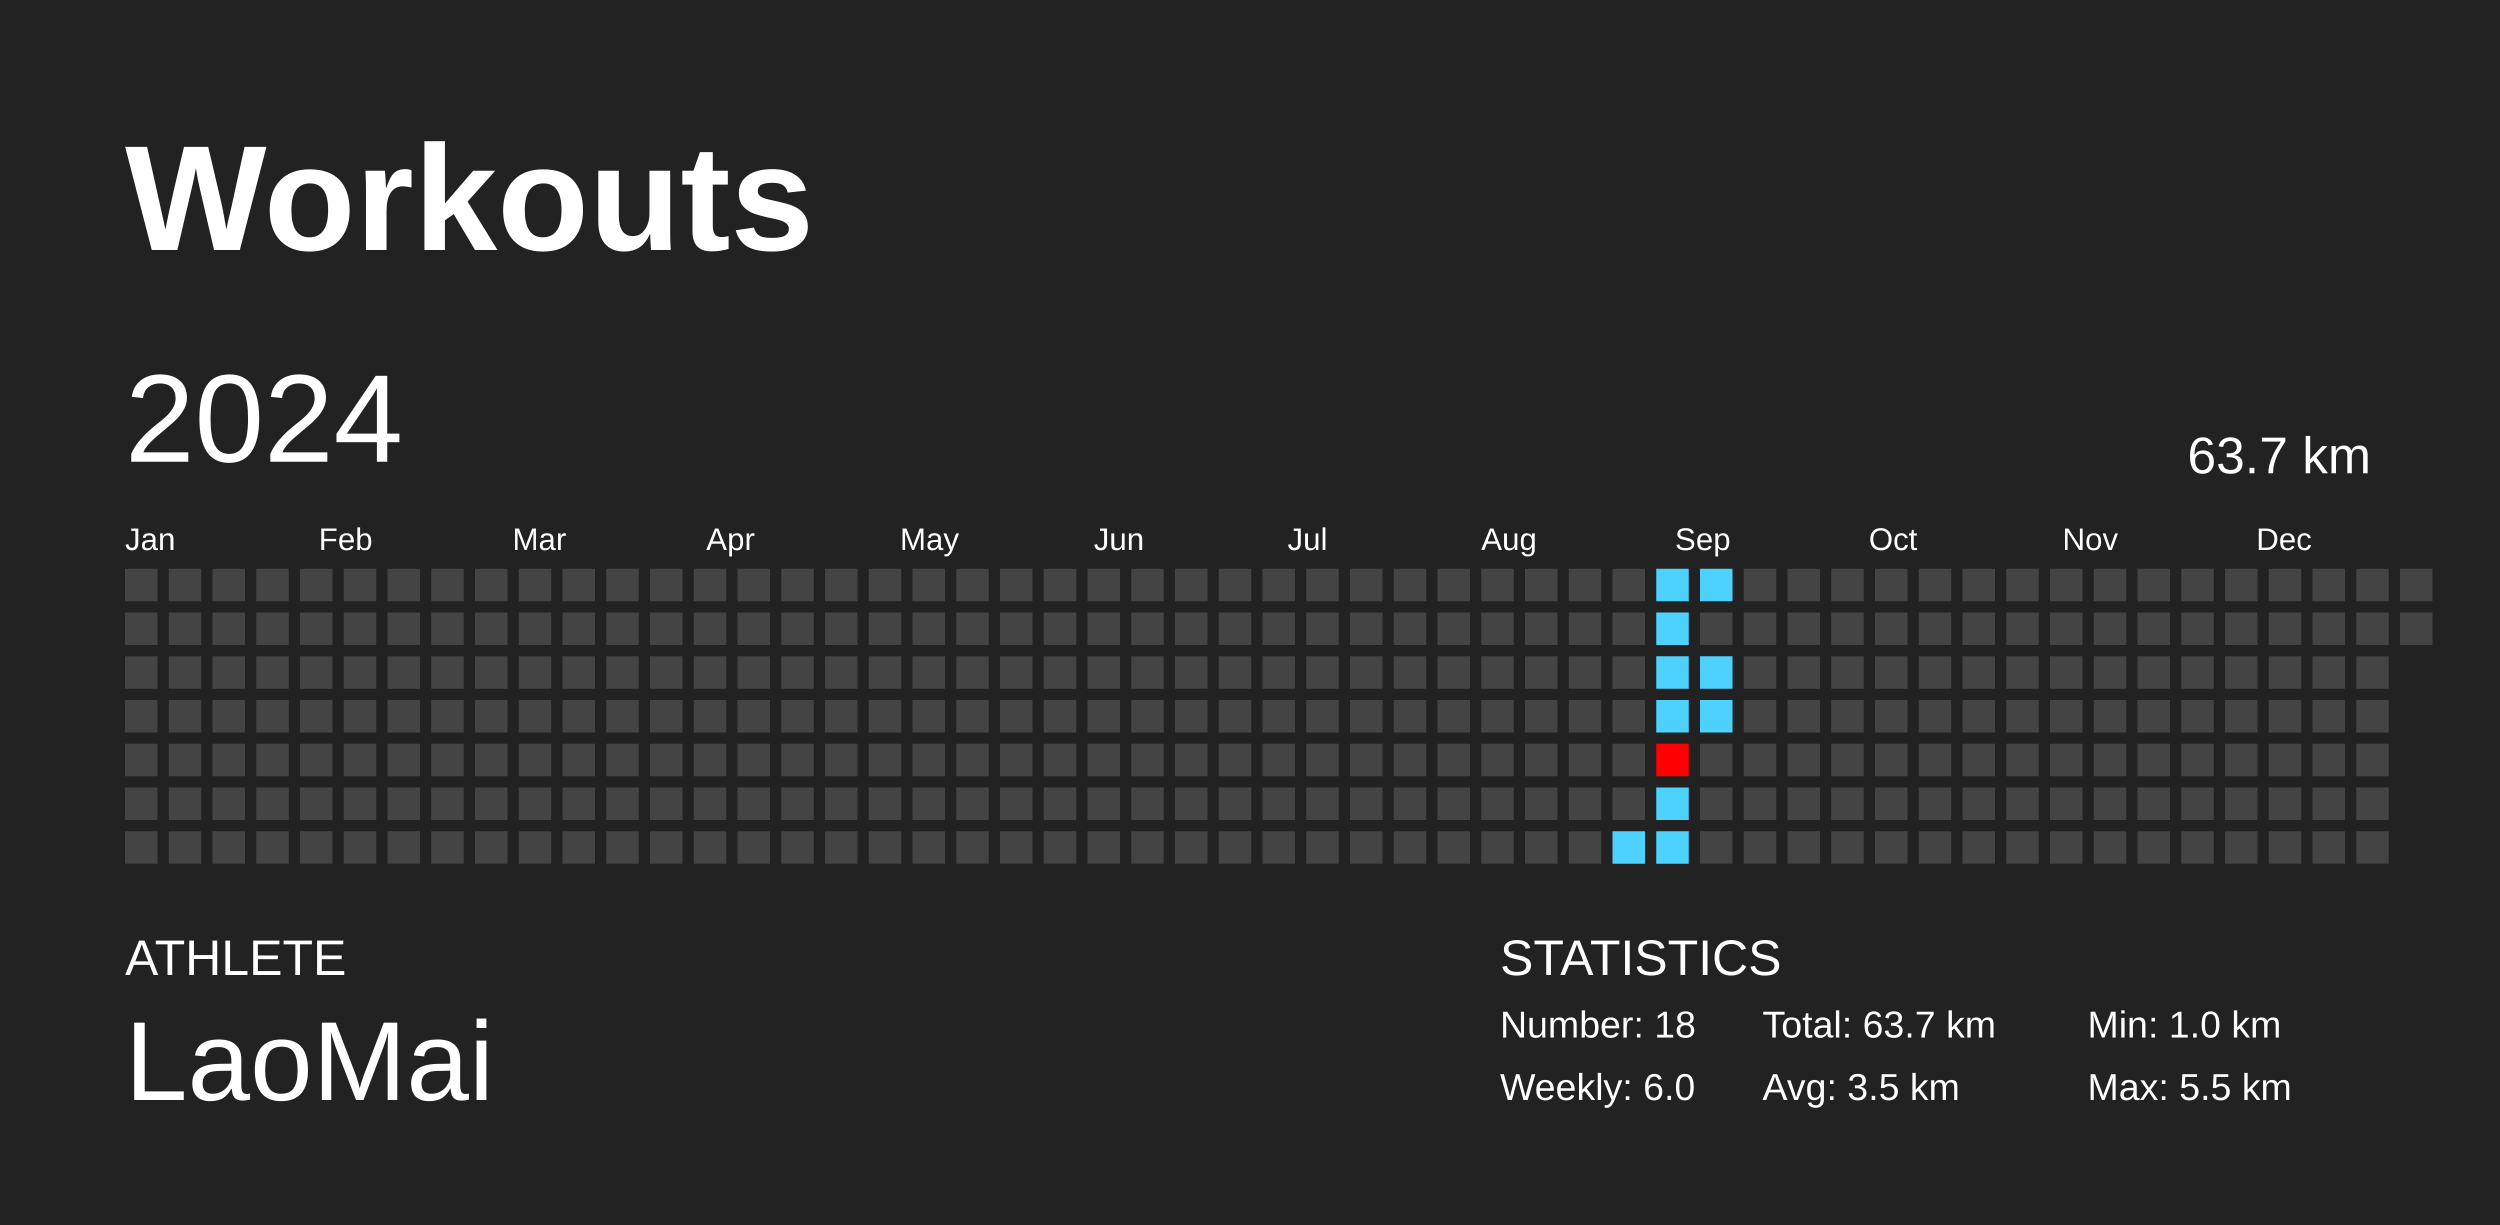
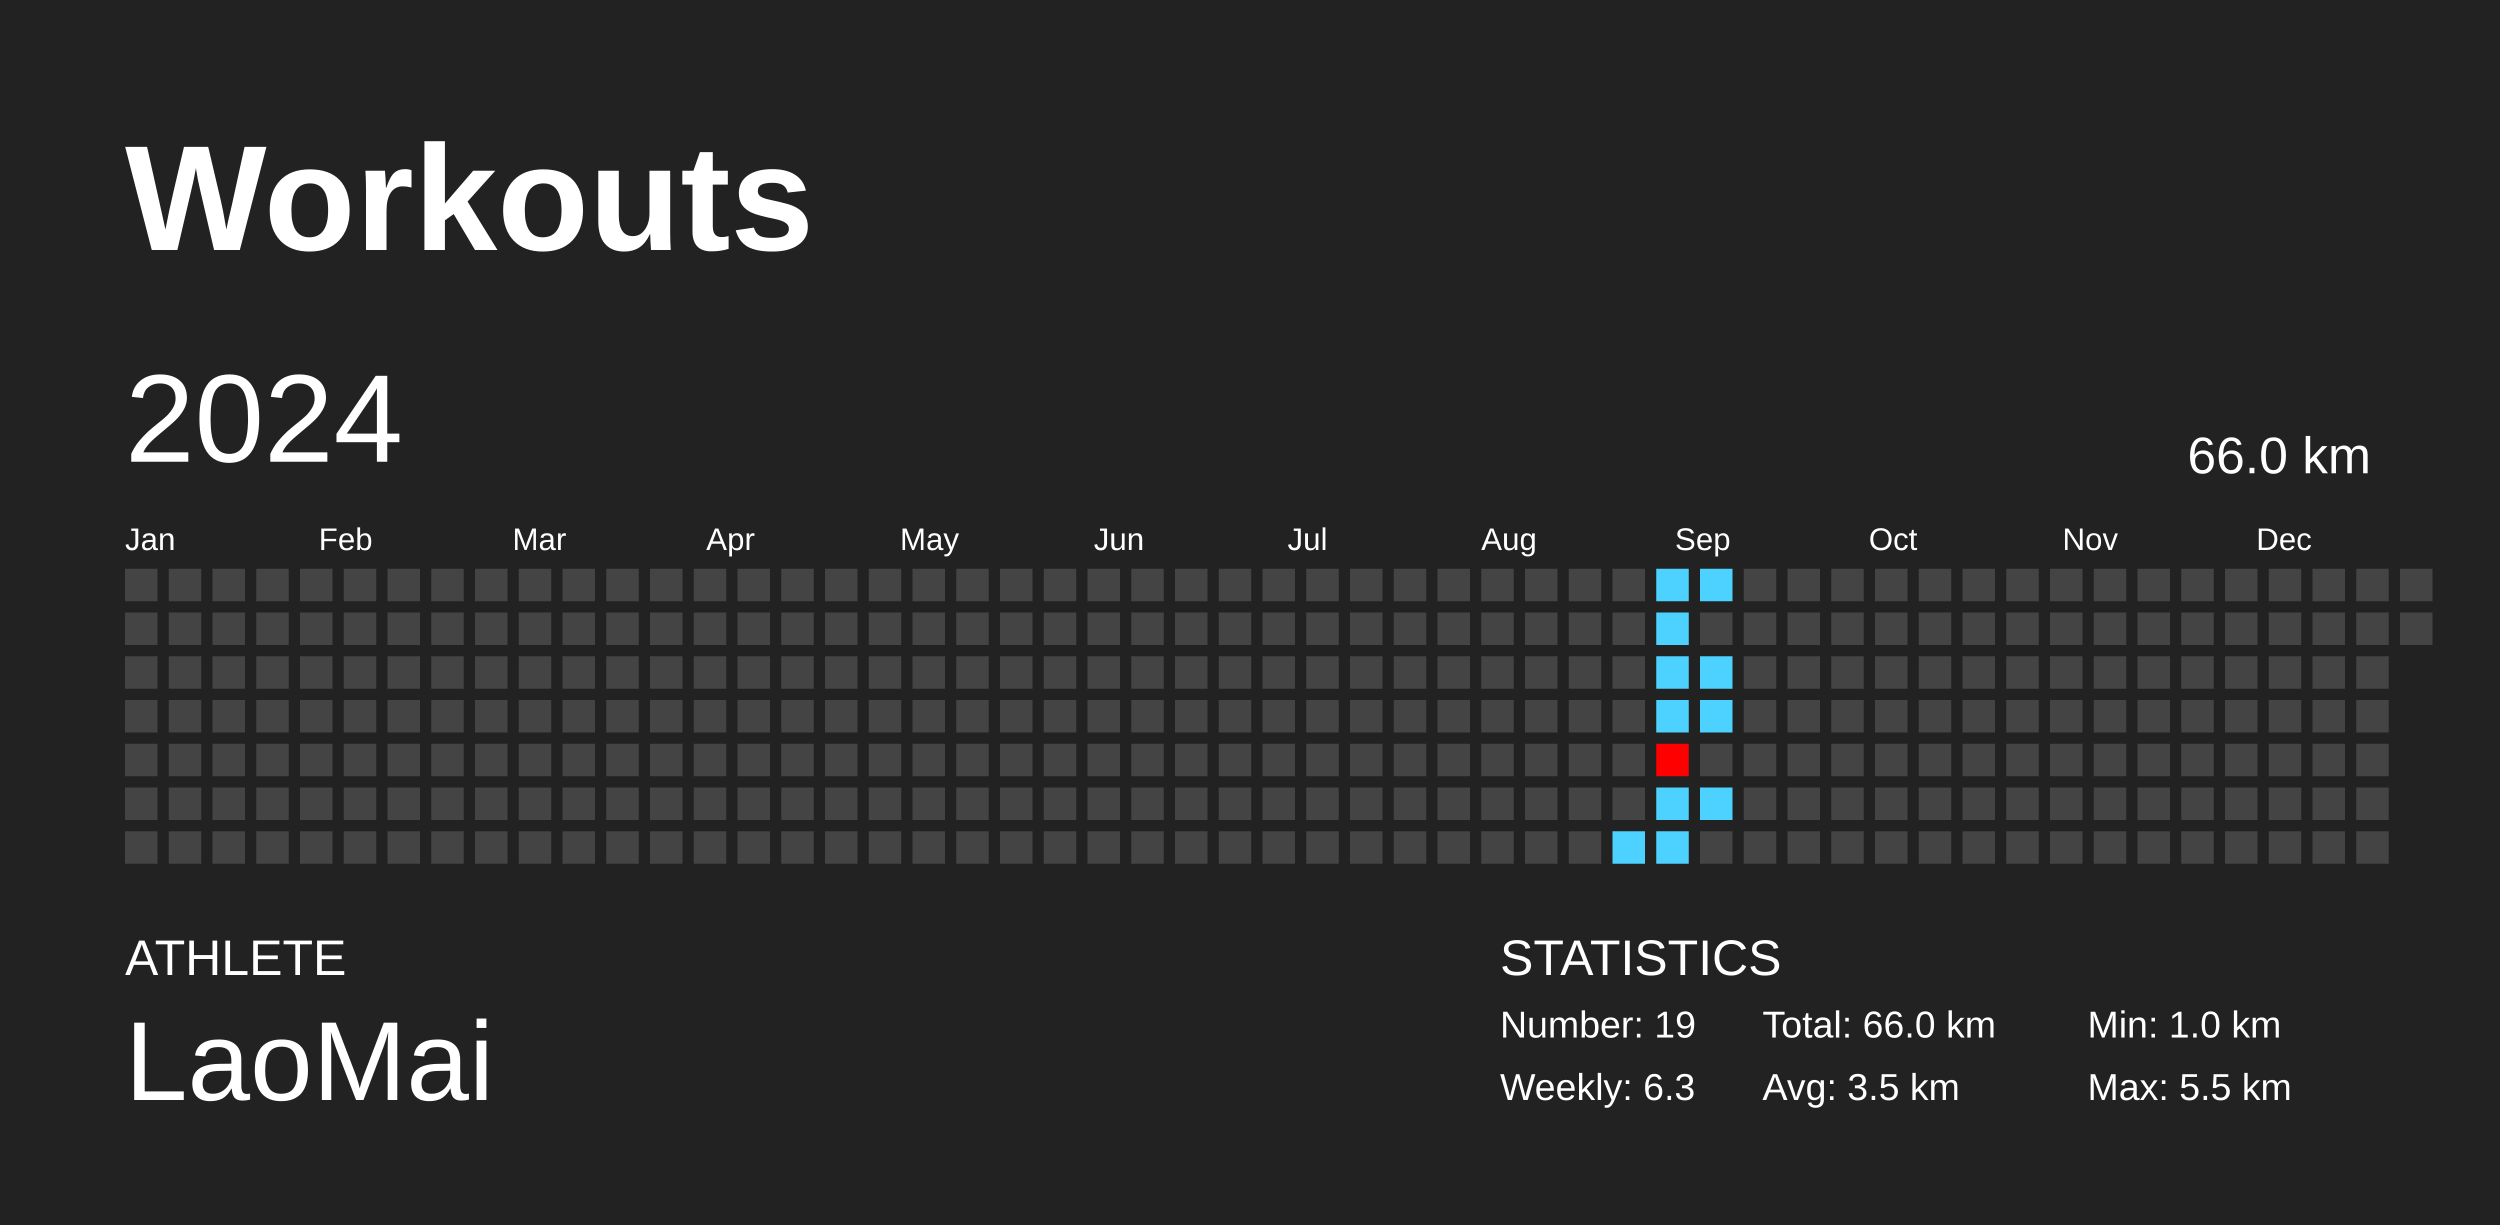
<svg xmlns="http://www.w3.org/2000/svg" baseProfile="full" height="98mm" version="1.1" viewBox="0,0,200,98" width="200mm">
  <defs />
  <rect fill="#222222" height="98" width="200" x="0" y="0" />
  <text fill="#FFFFFF" style="font-size:12px; font-family:Arial; font-weight:bold;" x="10" y="20">Workouts</text>
  <text fill="#FFFFFF" style="font-size:4px; font-family:Arial" x="10" y="78">ATHLETE</text>
  <text fill="#FFFFFF" style="font-size:9px; font-family:Arial" x="10" y="88">LaoMai</text>
  <text fill="#FFFFFF" style="font-size:4px; font-family:Arial" x="120" y="78">STATISTICS</text>
-   <text fill="#FFFFFF" style="font-size:3px; font-family:Arial" x="120" y="83">Number: 18</text>
-   <text fill="#FFFFFF" style="font-size:3px; font-family:Arial" x="120" y="88">Weekly: 6.0</text>
-   <text fill="#FFFFFF" style="font-size:3px; font-family:Arial" x="141" y="83">Total: 63.7 km</text>
+   <text fill="#FFFFFF" style="font-size:3px; font-family:Arial" x="120" y="83">Number: 19</text>
+   <text fill="#FFFFFF" style="font-size:3px; font-family:Arial" x="120" y="88">Weekly: 6.3</text>
+   <text fill="#FFFFFF" style="font-size:3px; font-family:Arial" x="141" y="83">Total: 66.0 km</text>
  <text fill="#FFFFFF" style="font-size:3px; font-family:Arial" x="141" y="88">Avg: 3.5 km</text>
  <text fill="#FFFFFF" style="font-size:3px; font-family:Arial" x="167" y="83">Min: 1.0 km</text>
  <text fill="#FFFFFF" style="font-size:3px; font-family:Arial" x="167" y="88">Max: 5.5 km</text>
  <text dominant-baseline="hanging" fill="#FFFFFF" style="font-size:10.0px; font-family:Arial;" x="10" y="30">2024</text>
-   <text dominant-baseline="hanging" fill="#FFFFFF" style="font-size:4.125px; font-family:Arial;" x="175" y="35">63.7 km</text>
+   <text dominant-baseline="hanging" fill="#FFFFFF" style="font-size:4.125px; font-family:Arial;" x="175" y="35">66.0 km</text>
  <text fill="#FFFFFF" style="font-size:2.5px; font-family:Arial" x="10.0" y="44">Jan</text>
  <text fill="#FFFFFF" style="font-size:2.5px; font-family:Arial" x="25.5" y="44">Feb</text>
  <text fill="#FFFFFF" style="font-size:2.5px; font-family:Arial" x="41.0" y="44">Mar</text>
  <text fill="#FFFFFF" style="font-size:2.5px; font-family:Arial" x="56.5" y="44">Apr</text>
  <text fill="#FFFFFF" style="font-size:2.5px; font-family:Arial" x="72.0" y="44">May</text>
  <text fill="#FFFFFF" style="font-size:2.5px; font-family:Arial" x="87.5" y="44">Jun</text>
  <text fill="#FFFFFF" style="font-size:2.5px; font-family:Arial" x="103.0" y="44">Jul</text>
  <text fill="#FFFFFF" style="font-size:2.5px; font-family:Arial" x="118.5" y="44">Aug</text>
  <text fill="#FFFFFF" style="font-size:2.5px; font-family:Arial" x="134.0" y="44">Sep</text>
  <text fill="#FFFFFF" style="font-size:2.5px; font-family:Arial" x="149.5" y="44">Oct</text>
  <text fill="#FFFFFF" style="font-size:2.5px; font-family:Arial" x="165.0" y="44">Nov</text>
  <text fill="#FFFFFF" style="font-size:2.5px; font-family:Arial" x="180.5" y="44">Dec</text>
  <rect fill="#444444" height="2.6" width="2.6" x="10.0" y="45.5" />
  <rect fill="#444444" height="2.6" width="2.6" x="10.0" y="49.0" />
  <rect fill="#444444" height="2.6" width="2.6" x="10.0" y="52.5" />
  <rect fill="#444444" height="2.6" width="2.6" x="10.0" y="56.0" />
  <rect fill="#444444" height="2.6" width="2.6" x="10.0" y="59.5" />
  <rect fill="#444444" height="2.6" width="2.6" x="10.0" y="63.0" />
  <rect fill="#444444" height="2.6" width="2.6" x="10.0" y="66.5" />
  <rect fill="#444444" height="2.6" width="2.6" x="13.5" y="45.5" />
  <rect fill="#444444" height="2.6" width="2.6" x="13.5" y="49.0" />
  <rect fill="#444444" height="2.6" width="2.6" x="13.5" y="52.5" />
  <rect fill="#444444" height="2.6" width="2.6" x="13.5" y="56.0" />
  <rect fill="#444444" height="2.6" width="2.6" x="13.5" y="59.5" />
  <rect fill="#444444" height="2.6" width="2.6" x="13.5" y="63.0" />
  <rect fill="#444444" height="2.6" width="2.6" x="13.5" y="66.5" />
  <rect fill="#444444" height="2.6" width="2.6" x="17.0" y="45.5" />
  <rect fill="#444444" height="2.6" width="2.6" x="17.0" y="49.0" />
  <rect fill="#444444" height="2.6" width="2.6" x="17.0" y="52.5" />
  <rect fill="#444444" height="2.6" width="2.6" x="17.0" y="56.0" />
  <rect fill="#444444" height="2.6" width="2.6" x="17.0" y="59.5" />
  <rect fill="#444444" height="2.6" width="2.6" x="17.0" y="63.0" />
  <rect fill="#444444" height="2.6" width="2.6" x="17.0" y="66.5" />
  <rect fill="#444444" height="2.6" width="2.6" x="20.5" y="45.5" />
  <rect fill="#444444" height="2.6" width="2.6" x="20.5" y="49.0" />
  <rect fill="#444444" height="2.6" width="2.6" x="20.5" y="52.5" />
  <rect fill="#444444" height="2.6" width="2.6" x="20.5" y="56.0" />
  <rect fill="#444444" height="2.6" width="2.6" x="20.5" y="59.5" />
  <rect fill="#444444" height="2.6" width="2.6" x="20.5" y="63.0" />
  <rect fill="#444444" height="2.6" width="2.6" x="20.5" y="66.5" />
  <rect fill="#444444" height="2.6" width="2.6" x="24.0" y="45.5" />
  <rect fill="#444444" height="2.6" width="2.6" x="24.0" y="49.0" />
  <rect fill="#444444" height="2.6" width="2.6" x="24.0" y="52.5" />
  <rect fill="#444444" height="2.6" width="2.6" x="24.0" y="56.0" />
  <rect fill="#444444" height="2.6" width="2.6" x="24.0" y="59.5" />
  <rect fill="#444444" height="2.6" width="2.6" x="24.0" y="63.0" />
  <rect fill="#444444" height="2.6" width="2.6" x="24.0" y="66.5" />
  <rect fill="#444444" height="2.6" width="2.6" x="27.5" y="45.5" />
  <rect fill="#444444" height="2.6" width="2.6" x="27.5" y="49.0" />
  <rect fill="#444444" height="2.6" width="2.6" x="27.5" y="52.5" />
  <rect fill="#444444" height="2.6" width="2.6" x="27.5" y="56.0" />
  <rect fill="#444444" height="2.6" width="2.6" x="27.5" y="59.5" />
  <rect fill="#444444" height="2.6" width="2.6" x="27.5" y="63.0" />
  <rect fill="#444444" height="2.6" width="2.6" x="27.5" y="66.5" />
  <rect fill="#444444" height="2.6" width="2.6" x="31.0" y="45.5" />
  <rect fill="#444444" height="2.6" width="2.6" x="31.0" y="49.0" />
  <rect fill="#444444" height="2.6" width="2.6" x="31.0" y="52.5" />
  <rect fill="#444444" height="2.6" width="2.6" x="31.0" y="56.0" />
  <rect fill="#444444" height="2.6" width="2.6" x="31.0" y="59.5" />
  <rect fill="#444444" height="2.6" width="2.6" x="31.0" y="63.0" />
  <rect fill="#444444" height="2.6" width="2.6" x="31.0" y="66.5" />
  <rect fill="#444444" height="2.6" width="2.6" x="34.5" y="45.5" />
  <rect fill="#444444" height="2.6" width="2.6" x="34.5" y="49.0" />
  <rect fill="#444444" height="2.6" width="2.6" x="34.5" y="52.5" />
  <rect fill="#444444" height="2.6" width="2.6" x="34.5" y="56.0" />
  <rect fill="#444444" height="2.6" width="2.6" x="34.5" y="59.5" />
  <rect fill="#444444" height="2.6" width="2.6" x="34.5" y="63.0" />
  <rect fill="#444444" height="2.6" width="2.6" x="34.5" y="66.5" />
  <rect fill="#444444" height="2.6" width="2.6" x="38.0" y="45.5" />
  <rect fill="#444444" height="2.6" width="2.6" x="38.0" y="49.0" />
  <rect fill="#444444" height="2.6" width="2.6" x="38.0" y="52.5" />
  <rect fill="#444444" height="2.6" width="2.6" x="38.0" y="56.0" />
  <rect fill="#444444" height="2.6" width="2.6" x="38.0" y="59.5" />
  <rect fill="#444444" height="2.6" width="2.6" x="38.0" y="63.0" />
  <rect fill="#444444" height="2.6" width="2.6" x="38.0" y="66.5" />
  <rect fill="#444444" height="2.6" width="2.6" x="41.5" y="45.5" />
  <rect fill="#444444" height="2.6" width="2.6" x="41.5" y="49.0" />
  <rect fill="#444444" height="2.6" width="2.6" x="41.5" y="52.5" />
  <rect fill="#444444" height="2.6" width="2.6" x="41.5" y="56.0" />
  <rect fill="#444444" height="2.6" width="2.6" x="41.5" y="59.5" />
  <rect fill="#444444" height="2.6" width="2.6" x="41.5" y="63.0" />
  <rect fill="#444444" height="2.6" width="2.6" x="41.5" y="66.5" />
  <rect fill="#444444" height="2.6" width="2.6" x="45.0" y="45.5" />
  <rect fill="#444444" height="2.6" width="2.6" x="45.0" y="49.0" />
  <rect fill="#444444" height="2.6" width="2.6" x="45.0" y="52.5" />
  <rect fill="#444444" height="2.6" width="2.6" x="45.0" y="56.0" />
  <rect fill="#444444" height="2.6" width="2.6" x="45.0" y="59.5" />
  <rect fill="#444444" height="2.6" width="2.6" x="45.0" y="63.0" />
  <rect fill="#444444" height="2.6" width="2.6" x="45.0" y="66.5" />
  <rect fill="#444444" height="2.6" width="2.6" x="48.5" y="45.5" />
  <rect fill="#444444" height="2.6" width="2.6" x="48.5" y="49.0" />
  <rect fill="#444444" height="2.6" width="2.6" x="48.5" y="52.5" />
  <rect fill="#444444" height="2.6" width="2.6" x="48.5" y="56.0" />
  <rect fill="#444444" height="2.6" width="2.6" x="48.5" y="59.5" />
  <rect fill="#444444" height="2.6" width="2.6" x="48.5" y="63.0" />
  <rect fill="#444444" height="2.6" width="2.6" x="48.5" y="66.5" />
  <rect fill="#444444" height="2.6" width="2.6" x="52.0" y="45.5" />
  <rect fill="#444444" height="2.6" width="2.6" x="52.0" y="49.0" />
  <rect fill="#444444" height="2.6" width="2.6" x="52.0" y="52.5" />
  <rect fill="#444444" height="2.6" width="2.6" x="52.0" y="56.0" />
  <rect fill="#444444" height="2.6" width="2.6" x="52.0" y="59.5" />
  <rect fill="#444444" height="2.6" width="2.6" x="52.0" y="63.0" />
  <rect fill="#444444" height="2.6" width="2.6" x="52.0" y="66.5" />
  <rect fill="#444444" height="2.6" width="2.6" x="55.5" y="45.5" />
  <rect fill="#444444" height="2.6" width="2.6" x="55.5" y="49.0" />
  <rect fill="#444444" height="2.6" width="2.6" x="55.5" y="52.5" />
  <rect fill="#444444" height="2.6" width="2.6" x="55.5" y="56.0" />
  <rect fill="#444444" height="2.6" width="2.6" x="55.5" y="59.5" />
  <rect fill="#444444" height="2.6" width="2.6" x="55.5" y="63.0" />
  <rect fill="#444444" height="2.6" width="2.6" x="55.5" y="66.5" />
  <rect fill="#444444" height="2.6" width="2.6" x="59.0" y="45.5" />
  <rect fill="#444444" height="2.6" width="2.6" x="59.0" y="49.0" />
  <rect fill="#444444" height="2.6" width="2.6" x="59.0" y="52.5" />
  <rect fill="#444444" height="2.6" width="2.6" x="59.0" y="56.0" />
  <rect fill="#444444" height="2.6" width="2.6" x="59.0" y="59.5" />
  <rect fill="#444444" height="2.6" width="2.6" x="59.0" y="63.0" />
  <rect fill="#444444" height="2.6" width="2.6" x="59.0" y="66.5" />
  <rect fill="#444444" height="2.6" width="2.6" x="62.5" y="45.5" />
  <rect fill="#444444" height="2.6" width="2.6" x="62.5" y="49.0" />
  <rect fill="#444444" height="2.6" width="2.6" x="62.5" y="52.5" />
  <rect fill="#444444" height="2.6" width="2.6" x="62.5" y="56.0" />
  <rect fill="#444444" height="2.6" width="2.6" x="62.5" y="59.5" />
  <rect fill="#444444" height="2.6" width="2.6" x="62.5" y="63.0" />
  <rect fill="#444444" height="2.6" width="2.6" x="62.5" y="66.5" />
  <rect fill="#444444" height="2.6" width="2.6" x="66.0" y="45.5" />
  <rect fill="#444444" height="2.6" width="2.6" x="66.0" y="49.0" />
  <rect fill="#444444" height="2.6" width="2.6" x="66.0" y="52.5" />
  <rect fill="#444444" height="2.6" width="2.6" x="66.0" y="56.0" />
  <rect fill="#444444" height="2.6" width="2.6" x="66.0" y="59.5" />
  <rect fill="#444444" height="2.6" width="2.6" x="66.0" y="63.0" />
  <rect fill="#444444" height="2.6" width="2.6" x="66.0" y="66.5" />
  <rect fill="#444444" height="2.6" width="2.6" x="69.5" y="45.5" />
  <rect fill="#444444" height="2.6" width="2.6" x="69.5" y="49.0" />
  <rect fill="#444444" height="2.6" width="2.6" x="69.5" y="52.5" />
  <rect fill="#444444" height="2.6" width="2.6" x="69.5" y="56.0" />
  <rect fill="#444444" height="2.6" width="2.6" x="69.5" y="59.5" />
  <rect fill="#444444" height="2.6" width="2.6" x="69.5" y="63.0" />
  <rect fill="#444444" height="2.6" width="2.6" x="69.5" y="66.5" />
  <rect fill="#444444" height="2.6" width="2.6" x="73.0" y="45.5" />
  <rect fill="#444444" height="2.6" width="2.6" x="73.0" y="49.0" />
  <rect fill="#444444" height="2.6" width="2.6" x="73.0" y="52.5" />
  <rect fill="#444444" height="2.6" width="2.6" x="73.0" y="56.0" />
  <rect fill="#444444" height="2.6" width="2.6" x="73.0" y="59.5" />
  <rect fill="#444444" height="2.6" width="2.6" x="73.0" y="63.0" />
  <rect fill="#444444" height="2.6" width="2.6" x="73.0" y="66.5" />
  <rect fill="#444444" height="2.6" width="2.6" x="76.5" y="45.5" />
  <rect fill="#444444" height="2.6" width="2.6" x="76.5" y="49.0" />
  <rect fill="#444444" height="2.6" width="2.6" x="76.5" y="52.5" />
  <rect fill="#444444" height="2.6" width="2.6" x="76.5" y="56.0" />
  <rect fill="#444444" height="2.6" width="2.6" x="76.5" y="59.5" />
  <rect fill="#444444" height="2.6" width="2.6" x="76.5" y="63.0" />
  <rect fill="#444444" height="2.6" width="2.6" x="76.5" y="66.5" />
  <rect fill="#444444" height="2.6" width="2.6" x="80.0" y="45.5" />
  <rect fill="#444444" height="2.6" width="2.6" x="80.0" y="49.0" />
  <rect fill="#444444" height="2.6" width="2.6" x="80.0" y="52.5" />
  <rect fill="#444444" height="2.6" width="2.6" x="80.0" y="56.0" />
  <rect fill="#444444" height="2.6" width="2.6" x="80.0" y="59.5" />
  <rect fill="#444444" height="2.6" width="2.6" x="80.0" y="63.0" />
  <rect fill="#444444" height="2.6" width="2.6" x="80.0" y="66.5" />
  <rect fill="#444444" height="2.6" width="2.6" x="83.5" y="45.5" />
  <rect fill="#444444" height="2.6" width="2.6" x="83.5" y="49.0" />
  <rect fill="#444444" height="2.6" width="2.6" x="83.5" y="52.5" />
  <rect fill="#444444" height="2.6" width="2.6" x="83.5" y="56.0" />
  <rect fill="#444444" height="2.6" width="2.6" x="83.5" y="59.5" />
  <rect fill="#444444" height="2.6" width="2.6" x="83.5" y="63.0" />
  <rect fill="#444444" height="2.6" width="2.6" x="83.5" y="66.5" />
  <rect fill="#444444" height="2.6" width="2.6" x="87.0" y="45.5" />
  <rect fill="#444444" height="2.6" width="2.6" x="87.0" y="49.0" />
  <rect fill="#444444" height="2.6" width="2.6" x="87.0" y="52.5" />
  <rect fill="#444444" height="2.6" width="2.6" x="87.0" y="56.0" />
  <rect fill="#444444" height="2.6" width="2.6" x="87.0" y="59.5" />
  <rect fill="#444444" height="2.6" width="2.6" x="87.0" y="63.0" />
  <rect fill="#444444" height="2.6" width="2.6" x="87.0" y="66.5" />
  <rect fill="#444444" height="2.6" width="2.6" x="90.5" y="45.5" />
  <rect fill="#444444" height="2.6" width="2.6" x="90.5" y="49.0" />
  <rect fill="#444444" height="2.6" width="2.6" x="90.5" y="52.5" />
  <rect fill="#444444" height="2.6" width="2.6" x="90.5" y="56.0" />
  <rect fill="#444444" height="2.6" width="2.6" x="90.5" y="59.5" />
  <rect fill="#444444" height="2.6" width="2.6" x="90.5" y="63.0" />
  <rect fill="#444444" height="2.6" width="2.6" x="90.5" y="66.5" />
  <rect fill="#444444" height="2.6" width="2.6" x="94.0" y="45.5" />
  <rect fill="#444444" height="2.6" width="2.6" x="94.0" y="49.0" />
  <rect fill="#444444" height="2.6" width="2.6" x="94.0" y="52.5" />
  <rect fill="#444444" height="2.6" width="2.6" x="94.0" y="56.0" />
  <rect fill="#444444" height="2.6" width="2.6" x="94.0" y="59.5" />
  <rect fill="#444444" height="2.6" width="2.6" x="94.0" y="63.0" />
  <rect fill="#444444" height="2.6" width="2.6" x="94.0" y="66.5" />
  <rect fill="#444444" height="2.6" width="2.6" x="97.5" y="45.5" />
  <rect fill="#444444" height="2.6" width="2.6" x="97.5" y="49.0" />
  <rect fill="#444444" height="2.6" width="2.6" x="97.5" y="52.5" />
  <rect fill="#444444" height="2.6" width="2.6" x="97.5" y="56.0" />
  <rect fill="#444444" height="2.6" width="2.6" x="97.5" y="59.5" />
  <rect fill="#444444" height="2.6" width="2.6" x="97.5" y="63.0" />
  <rect fill="#444444" height="2.6" width="2.6" x="97.5" y="66.5" />
  <rect fill="#444444" height="2.6" width="2.6" x="101.0" y="45.5" />
  <rect fill="#444444" height="2.6" width="2.6" x="101.0" y="49.0" />
  <rect fill="#444444" height="2.6" width="2.6" x="101.0" y="52.5" />
  <rect fill="#444444" height="2.6" width="2.6" x="101.0" y="56.0" />
  <rect fill="#444444" height="2.6" width="2.6" x="101.0" y="59.5" />
  <rect fill="#444444" height="2.6" width="2.6" x="101.0" y="63.0" />
  <rect fill="#444444" height="2.6" width="2.6" x="101.0" y="66.5" />
  <rect fill="#444444" height="2.6" width="2.6" x="104.5" y="45.5" />
  <rect fill="#444444" height="2.6" width="2.6" x="104.5" y="49.0" />
  <rect fill="#444444" height="2.6" width="2.6" x="104.5" y="52.5" />
  <rect fill="#444444" height="2.6" width="2.6" x="104.5" y="56.0" />
  <rect fill="#444444" height="2.6" width="2.6" x="104.5" y="59.5" />
  <rect fill="#444444" height="2.6" width="2.6" x="104.5" y="63.0" />
  <rect fill="#444444" height="2.6" width="2.6" x="104.5" y="66.5" />
  <rect fill="#444444" height="2.6" width="2.6" x="108.0" y="45.5" />
  <rect fill="#444444" height="2.6" width="2.6" x="108.0" y="49.0" />
  <rect fill="#444444" height="2.6" width="2.6" x="108.0" y="52.5" />
  <rect fill="#444444" height="2.6" width="2.6" x="108.0" y="56.0" />
  <rect fill="#444444" height="2.6" width="2.6" x="108.0" y="59.5" />
  <rect fill="#444444" height="2.6" width="2.6" x="108.0" y="63.0" />
  <rect fill="#444444" height="2.6" width="2.6" x="108.0" y="66.5" />
  <rect fill="#444444" height="2.6" width="2.6" x="111.5" y="45.5" />
  <rect fill="#444444" height="2.6" width="2.6" x="111.5" y="49.0" />
  <rect fill="#444444" height="2.6" width="2.6" x="111.5" y="52.5" />
  <rect fill="#444444" height="2.6" width="2.6" x="111.5" y="56.0" />
  <rect fill="#444444" height="2.6" width="2.6" x="111.5" y="59.5" />
  <rect fill="#444444" height="2.6" width="2.6" x="111.5" y="63.0" />
  <rect fill="#444444" height="2.6" width="2.6" x="111.5" y="66.5" />
  <rect fill="#444444" height="2.6" width="2.6" x="115.0" y="45.5" />
  <rect fill="#444444" height="2.6" width="2.6" x="115.0" y="49.0" />
  <rect fill="#444444" height="2.6" width="2.6" x="115.0" y="52.5" />
  <rect fill="#444444" height="2.6" width="2.6" x="115.0" y="56.0" />
  <rect fill="#444444" height="2.6" width="2.6" x="115.0" y="59.5" />
  <rect fill="#444444" height="2.6" width="2.6" x="115.0" y="63.0" />
  <rect fill="#444444" height="2.6" width="2.6" x="115.0" y="66.5" />
  <rect fill="#444444" height="2.6" width="2.6" x="118.5" y="45.5" />
  <rect fill="#444444" height="2.6" width="2.6" x="118.5" y="49.0" />
  <rect fill="#444444" height="2.6" width="2.6" x="118.5" y="52.5" />
  <rect fill="#444444" height="2.6" width="2.6" x="118.5" y="56.0" />
  <rect fill="#444444" height="2.6" width="2.6" x="118.5" y="59.5" />
  <rect fill="#444444" height="2.6" width="2.6" x="118.5" y="63.0" />
  <rect fill="#444444" height="2.6" width="2.6" x="118.5" y="66.5" />
  <rect fill="#444444" height="2.6" width="2.6" x="122.0" y="45.5" />
  <rect fill="#444444" height="2.6" width="2.6" x="122.0" y="49.0" />
  <rect fill="#444444" height="2.6" width="2.6" x="122.0" y="52.5" />
  <rect fill="#444444" height="2.6" width="2.6" x="122.0" y="56.0" />
  <rect fill="#444444" height="2.6" width="2.6" x="122.0" y="59.5" />
  <rect fill="#444444" height="2.6" width="2.6" x="122.0" y="63.0" />
  <rect fill="#444444" height="2.6" width="2.6" x="122.0" y="66.5" />
  <rect fill="#444444" height="2.6" width="2.6" x="125.5" y="45.5" />
  <rect fill="#444444" height="2.6" width="2.6" x="125.5" y="49.0" />
  <rect fill="#444444" height="2.6" width="2.6" x="125.5" y="52.5" />
  <rect fill="#444444" height="2.6" width="2.6" x="125.5" y="56.0" />
  <rect fill="#444444" height="2.6" width="2.6" x="125.5" y="59.5" />
  <rect fill="#444444" height="2.6" width="2.6" x="125.5" y="63.0" />
  <rect fill="#444444" height="2.6" width="2.6" x="125.5" y="66.5" />
  <rect fill="#444444" height="2.6" width="2.6" x="129.0" y="45.5" />
  <rect fill="#444444" height="2.6" width="2.6" x="129.0" y="49.0" />
  <rect fill="#444444" height="2.6" width="2.6" x="129.0" y="52.5" />
  <rect fill="#444444" height="2.6" width="2.6" x="129.0" y="56.0" />
  <rect fill="#444444" height="2.6" width="2.6" x="129.0" y="59.5" />
  <rect fill="#444444" height="2.6" width="2.6" x="129.0" y="63.0" />
  <rect fill="#4dd2ff" height="2.6" width="2.6" x="129.0" y="66.5" />
  <rect fill="#4dd2ff" height="2.6" width="2.6" x="132.5" y="45.5" />
  <rect fill="#4dd2ff" height="2.6" width="2.6" x="132.5" y="49.0" />
  <rect fill="#4dd2ff" height="2.6" width="2.6" x="132.5" y="52.5" />
  <rect fill="#4dd2ff" height="2.6" width="2.6" x="132.5" y="56.0" />
  <rect fill="#ff0000" height="2.6" width="2.6" x="132.5" y="59.5" />
  <rect fill="#4dd2ff" height="2.6" width="2.6" x="132.5" y="63.0" />
  <rect fill="#4dd2ff" height="2.6" width="2.6" x="132.5" y="66.5" />
  <rect fill="#4dd2ff" height="2.6" width="2.6" x="136.0" y="45.5" />
  <rect fill="#444444" height="2.6" width="2.6" x="136.0" y="49.0" />
  <rect fill="#4dd2ff" height="2.6" width="2.6" x="136.0" y="52.5" />
  <rect fill="#4dd2ff" height="2.6" width="2.6" x="136.0" y="56.0" />
  <rect fill="#444444" height="2.6" width="2.6" x="136.0" y="59.5" />
-   <rect fill="#444444" height="2.6" width="2.6" x="136.0" y="63.0" />
+   <rect fill="#4dd2ff" height="2.6" width="2.6" x="136.0" y="63.0" />
  <rect fill="#444444" height="2.6" width="2.6" x="136.0" y="66.5" />
  <rect fill="#444444" height="2.6" width="2.6" x="139.5" y="45.5" />
  <rect fill="#444444" height="2.6" width="2.6" x="139.5" y="49.0" />
  <rect fill="#444444" height="2.6" width="2.6" x="139.5" y="52.5" />
  <rect fill="#444444" height="2.6" width="2.6" x="139.5" y="56.0" />
  <rect fill="#444444" height="2.6" width="2.6" x="139.5" y="59.5" />
  <rect fill="#444444" height="2.6" width="2.6" x="139.5" y="63.0" />
  <rect fill="#444444" height="2.6" width="2.6" x="139.5" y="66.5" />
  <rect fill="#444444" height="2.6" width="2.6" x="143.0" y="45.5" />
  <rect fill="#444444" height="2.6" width="2.6" x="143.0" y="49.0" />
  <rect fill="#444444" height="2.6" width="2.6" x="143.0" y="52.5" />
  <rect fill="#444444" height="2.6" width="2.6" x="143.0" y="56.0" />
  <rect fill="#444444" height="2.6" width="2.6" x="143.0" y="59.5" />
  <rect fill="#444444" height="2.6" width="2.6" x="143.0" y="63.0" />
  <rect fill="#444444" height="2.6" width="2.6" x="143.0" y="66.5" />
  <rect fill="#444444" height="2.6" width="2.6" x="146.5" y="45.5" />
  <rect fill="#444444" height="2.6" width="2.6" x="146.5" y="49.0" />
  <rect fill="#444444" height="2.6" width="2.6" x="146.5" y="52.5" />
  <rect fill="#444444" height="2.6" width="2.6" x="146.5" y="56.0" />
  <rect fill="#444444" height="2.6" width="2.6" x="146.5" y="59.5" />
  <rect fill="#444444" height="2.6" width="2.6" x="146.5" y="63.0" />
  <rect fill="#444444" height="2.6" width="2.6" x="146.5" y="66.5" />
  <rect fill="#444444" height="2.6" width="2.6" x="150.0" y="45.5" />
  <rect fill="#444444" height="2.6" width="2.6" x="150.0" y="49.0" />
  <rect fill="#444444" height="2.6" width="2.6" x="150.0" y="52.5" />
  <rect fill="#444444" height="2.6" width="2.6" x="150.0" y="56.0" />
  <rect fill="#444444" height="2.6" width="2.6" x="150.0" y="59.5" />
  <rect fill="#444444" height="2.6" width="2.6" x="150.0" y="63.0" />
  <rect fill="#444444" height="2.6" width="2.6" x="150.0" y="66.5" />
  <rect fill="#444444" height="2.6" width="2.6" x="153.5" y="45.5" />
  <rect fill="#444444" height="2.6" width="2.6" x="153.5" y="49.0" />
  <rect fill="#444444" height="2.6" width="2.6" x="153.5" y="52.5" />
  <rect fill="#444444" height="2.6" width="2.6" x="153.5" y="56.0" />
  <rect fill="#444444" height="2.6" width="2.6" x="153.5" y="59.5" />
  <rect fill="#444444" height="2.6" width="2.6" x="153.5" y="63.0" />
  <rect fill="#444444" height="2.6" width="2.6" x="153.5" y="66.5" />
  <rect fill="#444444" height="2.6" width="2.6" x="157.0" y="45.5" />
  <rect fill="#444444" height="2.6" width="2.6" x="157.0" y="49.0" />
  <rect fill="#444444" height="2.6" width="2.6" x="157.0" y="52.5" />
  <rect fill="#444444" height="2.6" width="2.6" x="157.0" y="56.0" />
  <rect fill="#444444" height="2.6" width="2.6" x="157.0" y="59.5" />
  <rect fill="#444444" height="2.6" width="2.6" x="157.0" y="63.0" />
  <rect fill="#444444" height="2.6" width="2.6" x="157.0" y="66.5" />
  <rect fill="#444444" height="2.6" width="2.6" x="160.5" y="45.5" />
  <rect fill="#444444" height="2.6" width="2.6" x="160.5" y="49.0" />
  <rect fill="#444444" height="2.6" width="2.6" x="160.5" y="52.5" />
  <rect fill="#444444" height="2.6" width="2.6" x="160.5" y="56.0" />
  <rect fill="#444444" height="2.6" width="2.6" x="160.5" y="59.5" />
  <rect fill="#444444" height="2.6" width="2.6" x="160.5" y="63.0" />
  <rect fill="#444444" height="2.6" width="2.6" x="160.5" y="66.5" />
  <rect fill="#444444" height="2.6" width="2.6" x="164.0" y="45.5" />
  <rect fill="#444444" height="2.6" width="2.6" x="164.0" y="49.0" />
  <rect fill="#444444" height="2.6" width="2.6" x="164.0" y="52.5" />
  <rect fill="#444444" height="2.6" width="2.6" x="164.0" y="56.0" />
  <rect fill="#444444" height="2.6" width="2.6" x="164.0" y="59.5" />
  <rect fill="#444444" height="2.6" width="2.6" x="164.0" y="63.0" />
  <rect fill="#444444" height="2.6" width="2.6" x="164.0" y="66.5" />
  <rect fill="#444444" height="2.6" width="2.6" x="167.5" y="45.5" />
  <rect fill="#444444" height="2.6" width="2.6" x="167.5" y="49.0" />
  <rect fill="#444444" height="2.6" width="2.6" x="167.5" y="52.5" />
  <rect fill="#444444" height="2.6" width="2.6" x="167.5" y="56.0" />
  <rect fill="#444444" height="2.6" width="2.6" x="167.5" y="59.5" />
  <rect fill="#444444" height="2.6" width="2.6" x="167.5" y="63.0" />
  <rect fill="#444444" height="2.6" width="2.6" x="167.5" y="66.5" />
  <rect fill="#444444" height="2.6" width="2.6" x="171.0" y="45.5" />
  <rect fill="#444444" height="2.6" width="2.6" x="171.0" y="49.0" />
  <rect fill="#444444" height="2.6" width="2.6" x="171.0" y="52.5" />
  <rect fill="#444444" height="2.6" width="2.6" x="171.0" y="56.0" />
  <rect fill="#444444" height="2.6" width="2.6" x="171.0" y="59.5" />
  <rect fill="#444444" height="2.6" width="2.6" x="171.0" y="63.0" />
  <rect fill="#444444" height="2.6" width="2.6" x="171.0" y="66.5" />
  <rect fill="#444444" height="2.6" width="2.6" x="174.5" y="45.5" />
  <rect fill="#444444" height="2.6" width="2.6" x="174.5" y="49.0" />
  <rect fill="#444444" height="2.6" width="2.6" x="174.5" y="52.5" />
  <rect fill="#444444" height="2.6" width="2.6" x="174.5" y="56.0" />
  <rect fill="#444444" height="2.6" width="2.6" x="174.5" y="59.5" />
  <rect fill="#444444" height="2.6" width="2.6" x="174.5" y="63.0" />
  <rect fill="#444444" height="2.6" width="2.6" x="174.5" y="66.5" />
  <rect fill="#444444" height="2.6" width="2.6" x="178.0" y="45.5" />
  <rect fill="#444444" height="2.6" width="2.6" x="178.0" y="49.0" />
  <rect fill="#444444" height="2.6" width="2.6" x="178.0" y="52.5" />
  <rect fill="#444444" height="2.6" width="2.6" x="178.0" y="56.0" />
  <rect fill="#444444" height="2.6" width="2.6" x="178.0" y="59.5" />
  <rect fill="#444444" height="2.6" width="2.6" x="178.0" y="63.0" />
  <rect fill="#444444" height="2.6" width="2.6" x="178.0" y="66.5" />
  <rect fill="#444444" height="2.6" width="2.6" x="181.5" y="45.5" />
  <rect fill="#444444" height="2.6" width="2.6" x="181.5" y="49.0" />
  <rect fill="#444444" height="2.6" width="2.6" x="181.5" y="52.5" />
  <rect fill="#444444" height="2.6" width="2.6" x="181.5" y="56.0" />
  <rect fill="#444444" height="2.6" width="2.6" x="181.5" y="59.5" />
  <rect fill="#444444" height="2.6" width="2.6" x="181.5" y="63.0" />
  <rect fill="#444444" height="2.6" width="2.6" x="181.5" y="66.5" />
  <rect fill="#444444" height="2.6" width="2.6" x="185.0" y="45.5" />
  <rect fill="#444444" height="2.6" width="2.6" x="185.0" y="49.0" />
  <rect fill="#444444" height="2.6" width="2.6" x="185.0" y="52.5" />
  <rect fill="#444444" height="2.6" width="2.6" x="185.0" y="56.0" />
  <rect fill="#444444" height="2.6" width="2.6" x="185.0" y="59.5" />
  <rect fill="#444444" height="2.6" width="2.6" x="185.0" y="63.0" />
  <rect fill="#444444" height="2.6" width="2.6" x="185.0" y="66.5" />
  <rect fill="#444444" height="2.6" width="2.6" x="188.5" y="45.5" />
  <rect fill="#444444" height="2.6" width="2.6" x="188.5" y="49.0" />
  <rect fill="#444444" height="2.6" width="2.6" x="188.5" y="52.5" />
  <rect fill="#444444" height="2.6" width="2.6" x="188.5" y="56.0" />
  <rect fill="#444444" height="2.6" width="2.6" x="188.5" y="59.5" />
  <rect fill="#444444" height="2.6" width="2.6" x="188.5" y="63.0" />
  <rect fill="#444444" height="2.6" width="2.6" x="188.5" y="66.5" />
  <rect fill="#444444" height="2.6" width="2.6" x="192.0" y="45.5" />
  <rect fill="#444444" height="2.6" width="2.6" x="192.0" y="49.0" />
</svg>
